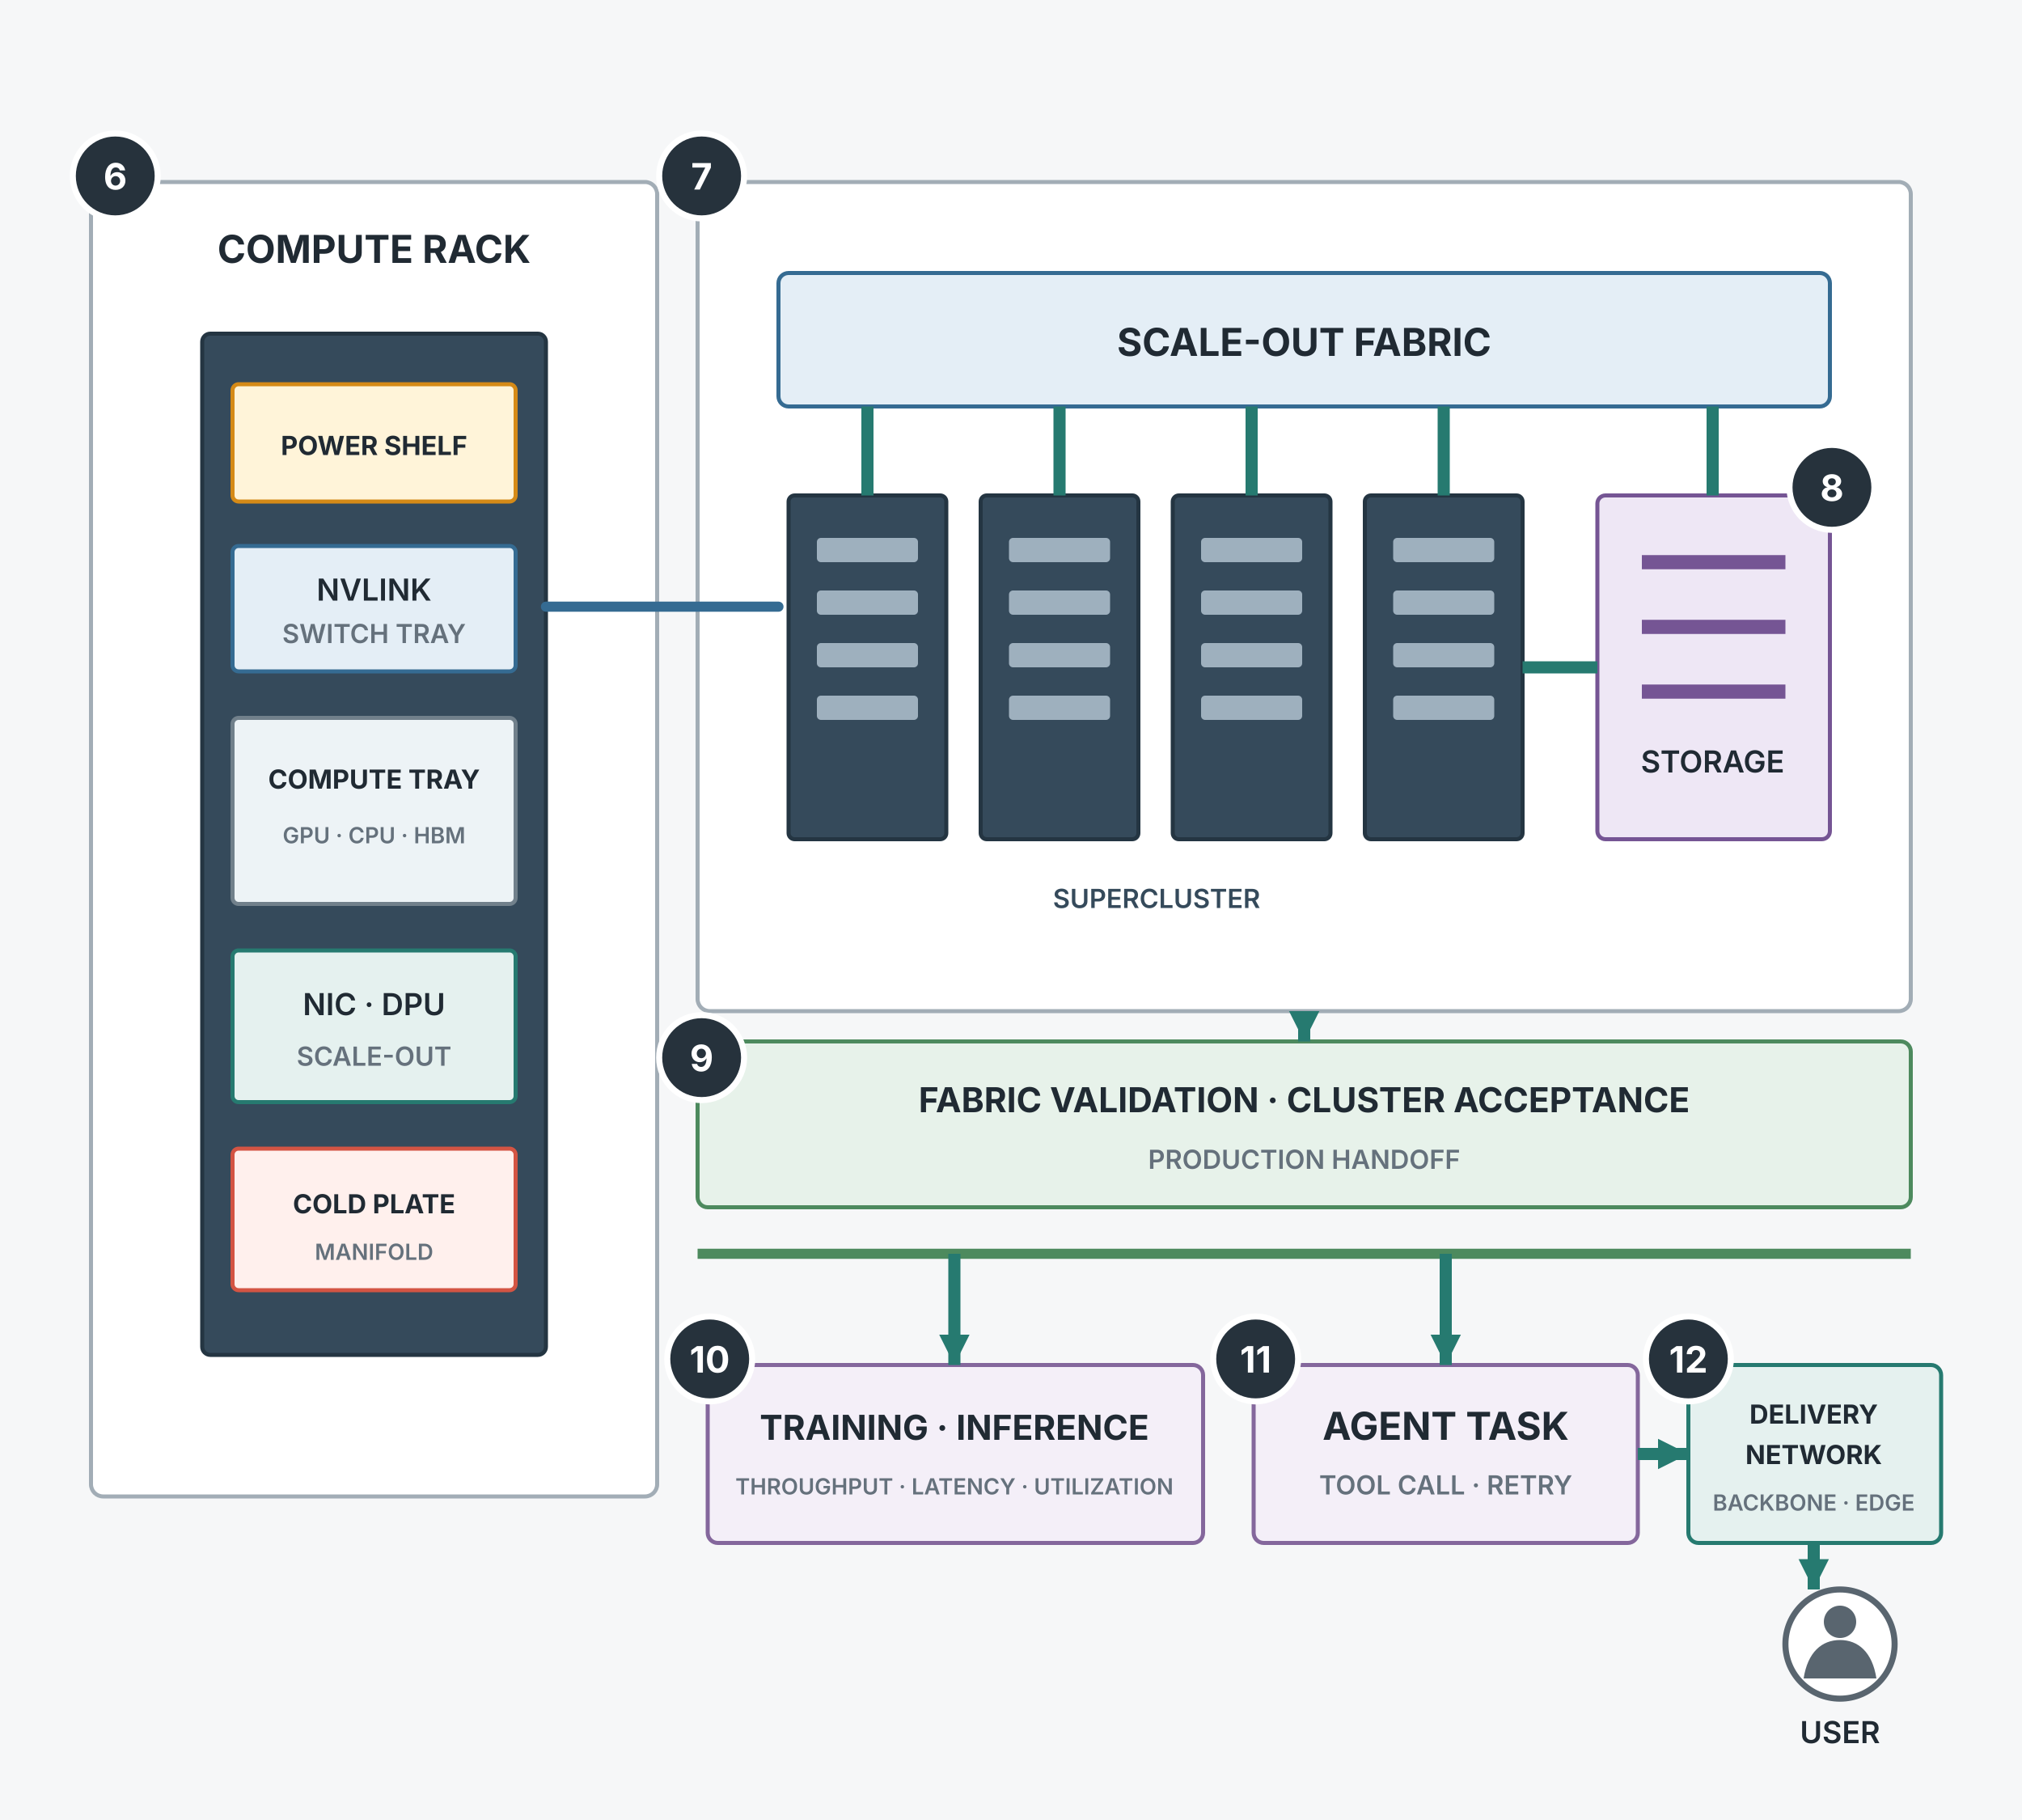
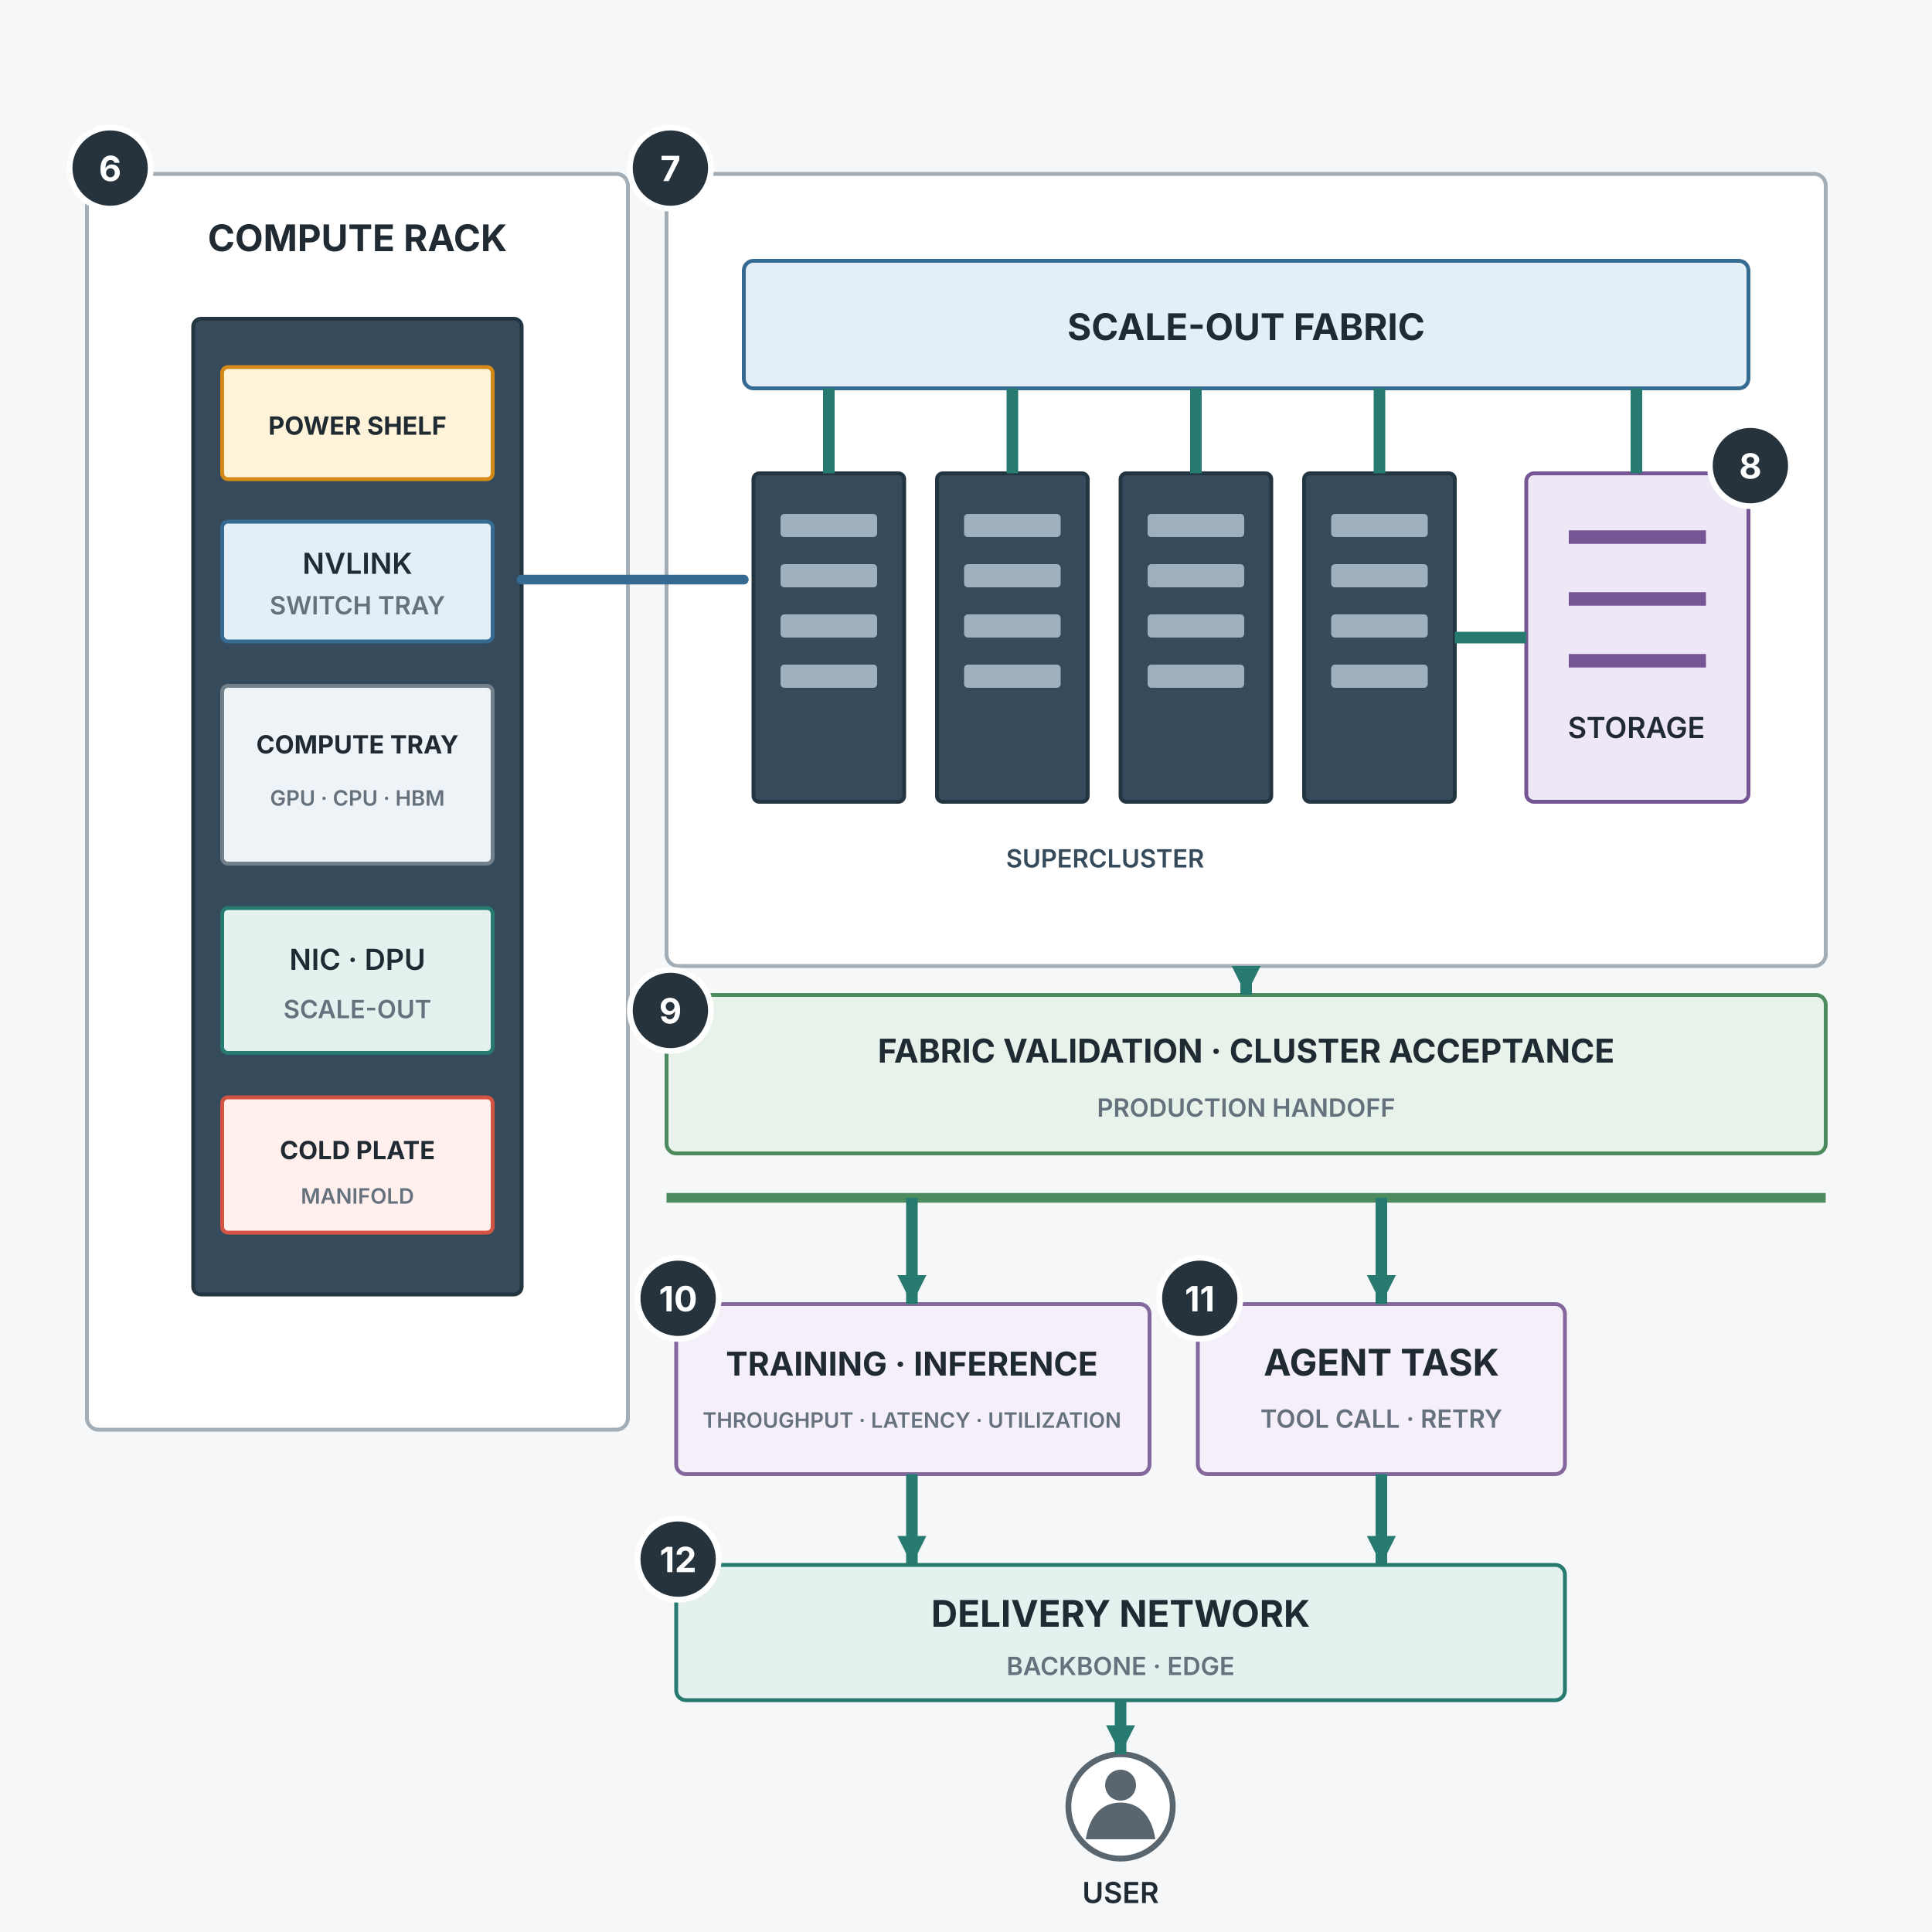
- <svg xmlns="http://www.w3.org/2000/svg" width="1000" height="900" viewBox="0 0 1000 900" role="img" aria-labelledby="title desc">
+ <svg xmlns="http://www.w3.org/2000/svg" width="1000" height="1000" viewBox="0 0 1000 1000" role="img" aria-labelledby="title desc">
  <defs>
    <marker id="d" markerWidth="15" markerHeight="15" refX="15" refY="7.5" orient="auto" markerUnits="userSpaceOnUse">
      <path d="M0 0L15 7.5L0 15Z" fill="#267a70" />
    </marker>
    <style>
      .bg{fill:#f6f7f8}.panel{fill:#fff;stroke:#a2adb6;stroke-width:2}.rack{fill:#354a5b;stroke:#243542;stroke-width:2}.slot{fill:#9eb0be}.fabric{fill:#e4eef6;stroke:#356b92;stroke-width:2}.storage{fill:#eee7f5;stroke:#755594;stroke-width:2}.workload{fill:#f4eff8;stroke:#84679c;stroke-width:2}.delivery{fill:#e5f1ef;stroke:#267a70;stroke-width:2}.gate{fill:#e7f2ea;stroke:#4d8a5e;stroke-width:2}
      .ink{fill:#202a33}.muted{fill:#65717c}.label{font:700 19px -apple-system,BlinkMacSystemFont,"Segoe UI",sans-serif}.minor{font:600 15px -apple-system,BlinkMacSystemFont,"Segoe UI",sans-serif}.tiny{font:600 13px -apple-system,BlinkMacSystemFont,"Segoe UI",sans-serif}.micro{font:600 11px -apple-system,BlinkMacSystemFont,"Segoe UI",sans-serif}.small{font:700 13px -apple-system,BlinkMacSystemFont,"Segoe UI",sans-serif}.gate-label{font:700 17px -apple-system,BlinkMacSystemFont,"Segoe UI",sans-serif}.center{text-anchor:middle}.data{fill:none;stroke:#267a70;stroke-width:6;stroke-linecap:butt;stroke-linejoin:round}.scaleup{fill:none;stroke:#356b92;stroke-width:5;stroke-linecap:round}.marker{fill:#26323c;stroke:#fff;stroke-width:3}.num{fill:#fff;font:700 18px -apple-system,BlinkMacSystemFont,"Segoe UI",sans-serif;text-anchor:middle;dominant-baseline:middle}
    </style>
  </defs>
-   <rect class="bg" width="1000" height="900" />
+   <rect class="bg" width="1000" height="1000" />
  <rect class="panel" x="45" y="90" width="280" height="650" rx="6" />
  <text class="label ink center" x="185" y="130">COMPUTE RACK</text>
  <rect class="rack" x="100" y="165" width="170" height="505" rx="4" />
  <rect x="115" y="190" width="140" height="58" rx="3" fill="#fff4d9" stroke="#d58a17" stroke-width="2" />
  <text class="small ink center" x="185" y="225">POWER SHELF</text>
  <rect x="115" y="270" width="140" height="62" rx="3" fill="#e4eef6" stroke="#356b92" stroke-width="2" />
  <text class="minor ink center" x="185" y="297">NVLINK</text>
  <text class="tiny muted center" x="185" y="318">SWITCH TRAY</text>
  <rect x="115" y="355" width="140" height="92" rx="3" fill="#edf3f6" stroke="#71808b" stroke-width="2" />
  <text class="small ink center" x="185" y="390">COMPUTE TRAY</text>
  <text class="micro muted center" x="185" y="417">GPU · CPU · HBM</text>
  <rect x="115" y="470" width="140" height="75" rx="3" fill="#e5f1ef" stroke="#267a70" stroke-width="2" />
  <text class="minor ink center" x="185" y="502">NIC · DPU</text>
  <text class="tiny muted center" x="185" y="527">SCALE-OUT</text>
  <rect x="115" y="568" width="140" height="70" rx="3" fill="#fff0ed" stroke="#d35443" stroke-width="2" />
  <text class="small ink center" x="185" y="600">COLD PLATE</text>
  <text class="micro muted center" x="185" y="623">MANIFOLD</text>
  <circle class="marker" cx="57" cy="87" r="21" />
  <text class="num" x="57" y="87">6</text>
  <rect class="panel" x="345" y="90" width="600" height="410" rx="6" />
  <rect class="fabric" x="385" y="135" width="520" height="66" rx="5" />
  <text class="label ink center" x="645" y="176">SCALE-OUT FABRIC</text>
  <circle class="marker" cx="347" cy="87" r="21" />
  <text class="num" x="347" y="87">7</text>
  <g>
    <rect class="rack" x="390" y="245" width="78" height="170" rx="3" />
    <rect class="rack" x="485" y="245" width="78" height="170" rx="3" />
    <rect class="rack" x="580" y="245" width="78" height="170" rx="3" />
    <rect class="rack" x="675" y="245" width="78" height="170" rx="3" />
    <g class="slot">
      <rect x="404" y="266" width="50" height="12" rx="2" />
      <rect x="404" y="292" width="50" height="12" rx="2" />
      <rect x="404" y="318" width="50" height="12" rx="2" />
      <rect x="404" y="344" width="50" height="12" rx="2" />
      <rect x="499" y="266" width="50" height="12" rx="2" />
      <rect x="499" y="292" width="50" height="12" rx="2" />
      <rect x="499" y="318" width="50" height="12" rx="2" />
      <rect x="499" y="344" width="50" height="12" rx="2" />
      <rect x="594" y="266" width="50" height="12" rx="2" />
      <rect x="594" y="292" width="50" height="12" rx="2" />
      <rect x="594" y="318" width="50" height="12" rx="2" />
      <rect x="594" y="344" width="50" height="12" rx="2" />
      <rect x="689" y="266" width="50" height="12" rx="2" />
      <rect x="689" y="292" width="50" height="12" rx="2" />
      <rect x="689" y="318" width="50" height="12" rx="2" />
      <rect x="689" y="344" width="50" height="12" rx="2" />
    </g>
    <text class="tiny center" x="572" y="449" fill="#354a5b">SUPERCLUSTER</text>
  </g>
  <rect class="storage" x="790" y="245" width="115" height="170" rx="4" />
  <path d="M812 278H883M812 310H883M812 342H883" stroke="#755594" stroke-width="7" />
  <text class="minor ink center" x="847" y="382">STORAGE</text>
  <circle class="marker" cx="906" cy="241" r="21" />
  <text class="num" x="906" y="241">8</text>
  <rect class="gate" x="345" y="515" width="600" height="82" rx="5" />
  <text class="gate-label ink center" x="645" y="550">FABRIC VALIDATION · CLUSTER ACCEPTANCE</text>
  <text class="tiny muted center" x="645" y="578">PRODUCTION HANDOFF</text>
  <circle class="marker" cx="347" cy="523" r="21" />
  <text class="num" x="347" y="523">9</text>
  <path d="M345 620H945" stroke="#4d8a5e" stroke-width="5" />
  <rect class="workload" x="350" y="675" width="245" height="88" rx="5" />
  <text class="gate-label ink center" x="472" y="712">TRAINING · INFERENCE</text>
  <text class="micro muted center" x="472" y="739">THROUGHPUT · LATENCY · UTILIZATION</text>
  <circle class="marker" cx="351" cy="672" r="21" />
  <text class="num" x="351" y="672">10</text>
  <rect class="workload" x="620" y="675" width="190" height="88" rx="5" />
  <text class="label ink center" x="715" y="712">AGENT TASK</text>
  <text class="tiny muted center" x="715" y="739">TOOL CALL · RETRY</text>
  <circle class="marker" cx="621" cy="672" r="21" />
  <text class="num" x="621" y="672">11</text>
-   <rect class="delivery" x="835" y="675" width="125" height="88" rx="5" />
-   <text class="small ink center" x="897" y="704">DELIVERY</text>
-   <text class="small ink center" x="897" y="724">NETWORK</text>
-   <text class="micro muted center" x="897" y="747">BACKBONE · EDGE</text>
-   <circle class="marker" cx="835" cy="672" r="21" />
-   <text class="num" x="835" y="672">12</text>
-   <circle cx="910" cy="813" r="27" fill="#fff" stroke="#59656f" stroke-width="3" />
-   <circle cx="910" cy="802" r="8" fill="#59656f" />
-   <path d="M892 830C894 817 901 811 910 811C919 811 926 817 928 830Z" fill="#59656f" />
-   <text class="minor ink center" x="910" y="862">USER</text>
+   <rect class="delivery" x="350" y="810" width="460" height="70" rx="5" />
+   <text class="label ink center" x="580" y="842">DELIVERY NETWORK</text>
+   <text class="tiny muted center" x="580" y="867">BACKBONE · EDGE</text>
+   <circle class="marker" cx="351" cy="807" r="21" />
+   <text class="num" x="351" y="807">12</text>
+   <circle cx="580" cy="935" r="27" fill="#fff" stroke="#59656f" stroke-width="3" />
+   <circle cx="580" cy="924" r="8" fill="#59656f" />
+   <path d="M562 952C564 939 571 933 580 933C589 933 596 939 598 952Z" fill="#59656f" />
+   <text class="minor ink center" x="580" y="985">USER</text>
  <path class="scaleup" d="M270 300H385" />
  <path class="data" d="M429 245V201M524 245V201M619 245V201M714 245V201M790 330H753M847 245V201" />
  <path class="data" d="M645 500V515" marker-end="url(#d)" />
  <path class="data" d="M472 620V675" marker-end="url(#d)" />
  <path class="data" d="M715 620V675" marker-end="url(#d)" />
-   <path class="data" d="M810 719H835" marker-end="url(#d)" />
-   <path class="data" d="M897 763V786" marker-end="url(#d)" />
+   <path class="data" d="M472 763V810" marker-end="url(#d)" />
+   <path class="data" d="M715 763V810" marker-end="url(#d)" />
+   <path class="data" d="M580 880V908" marker-end="url(#d)" />
</svg>
